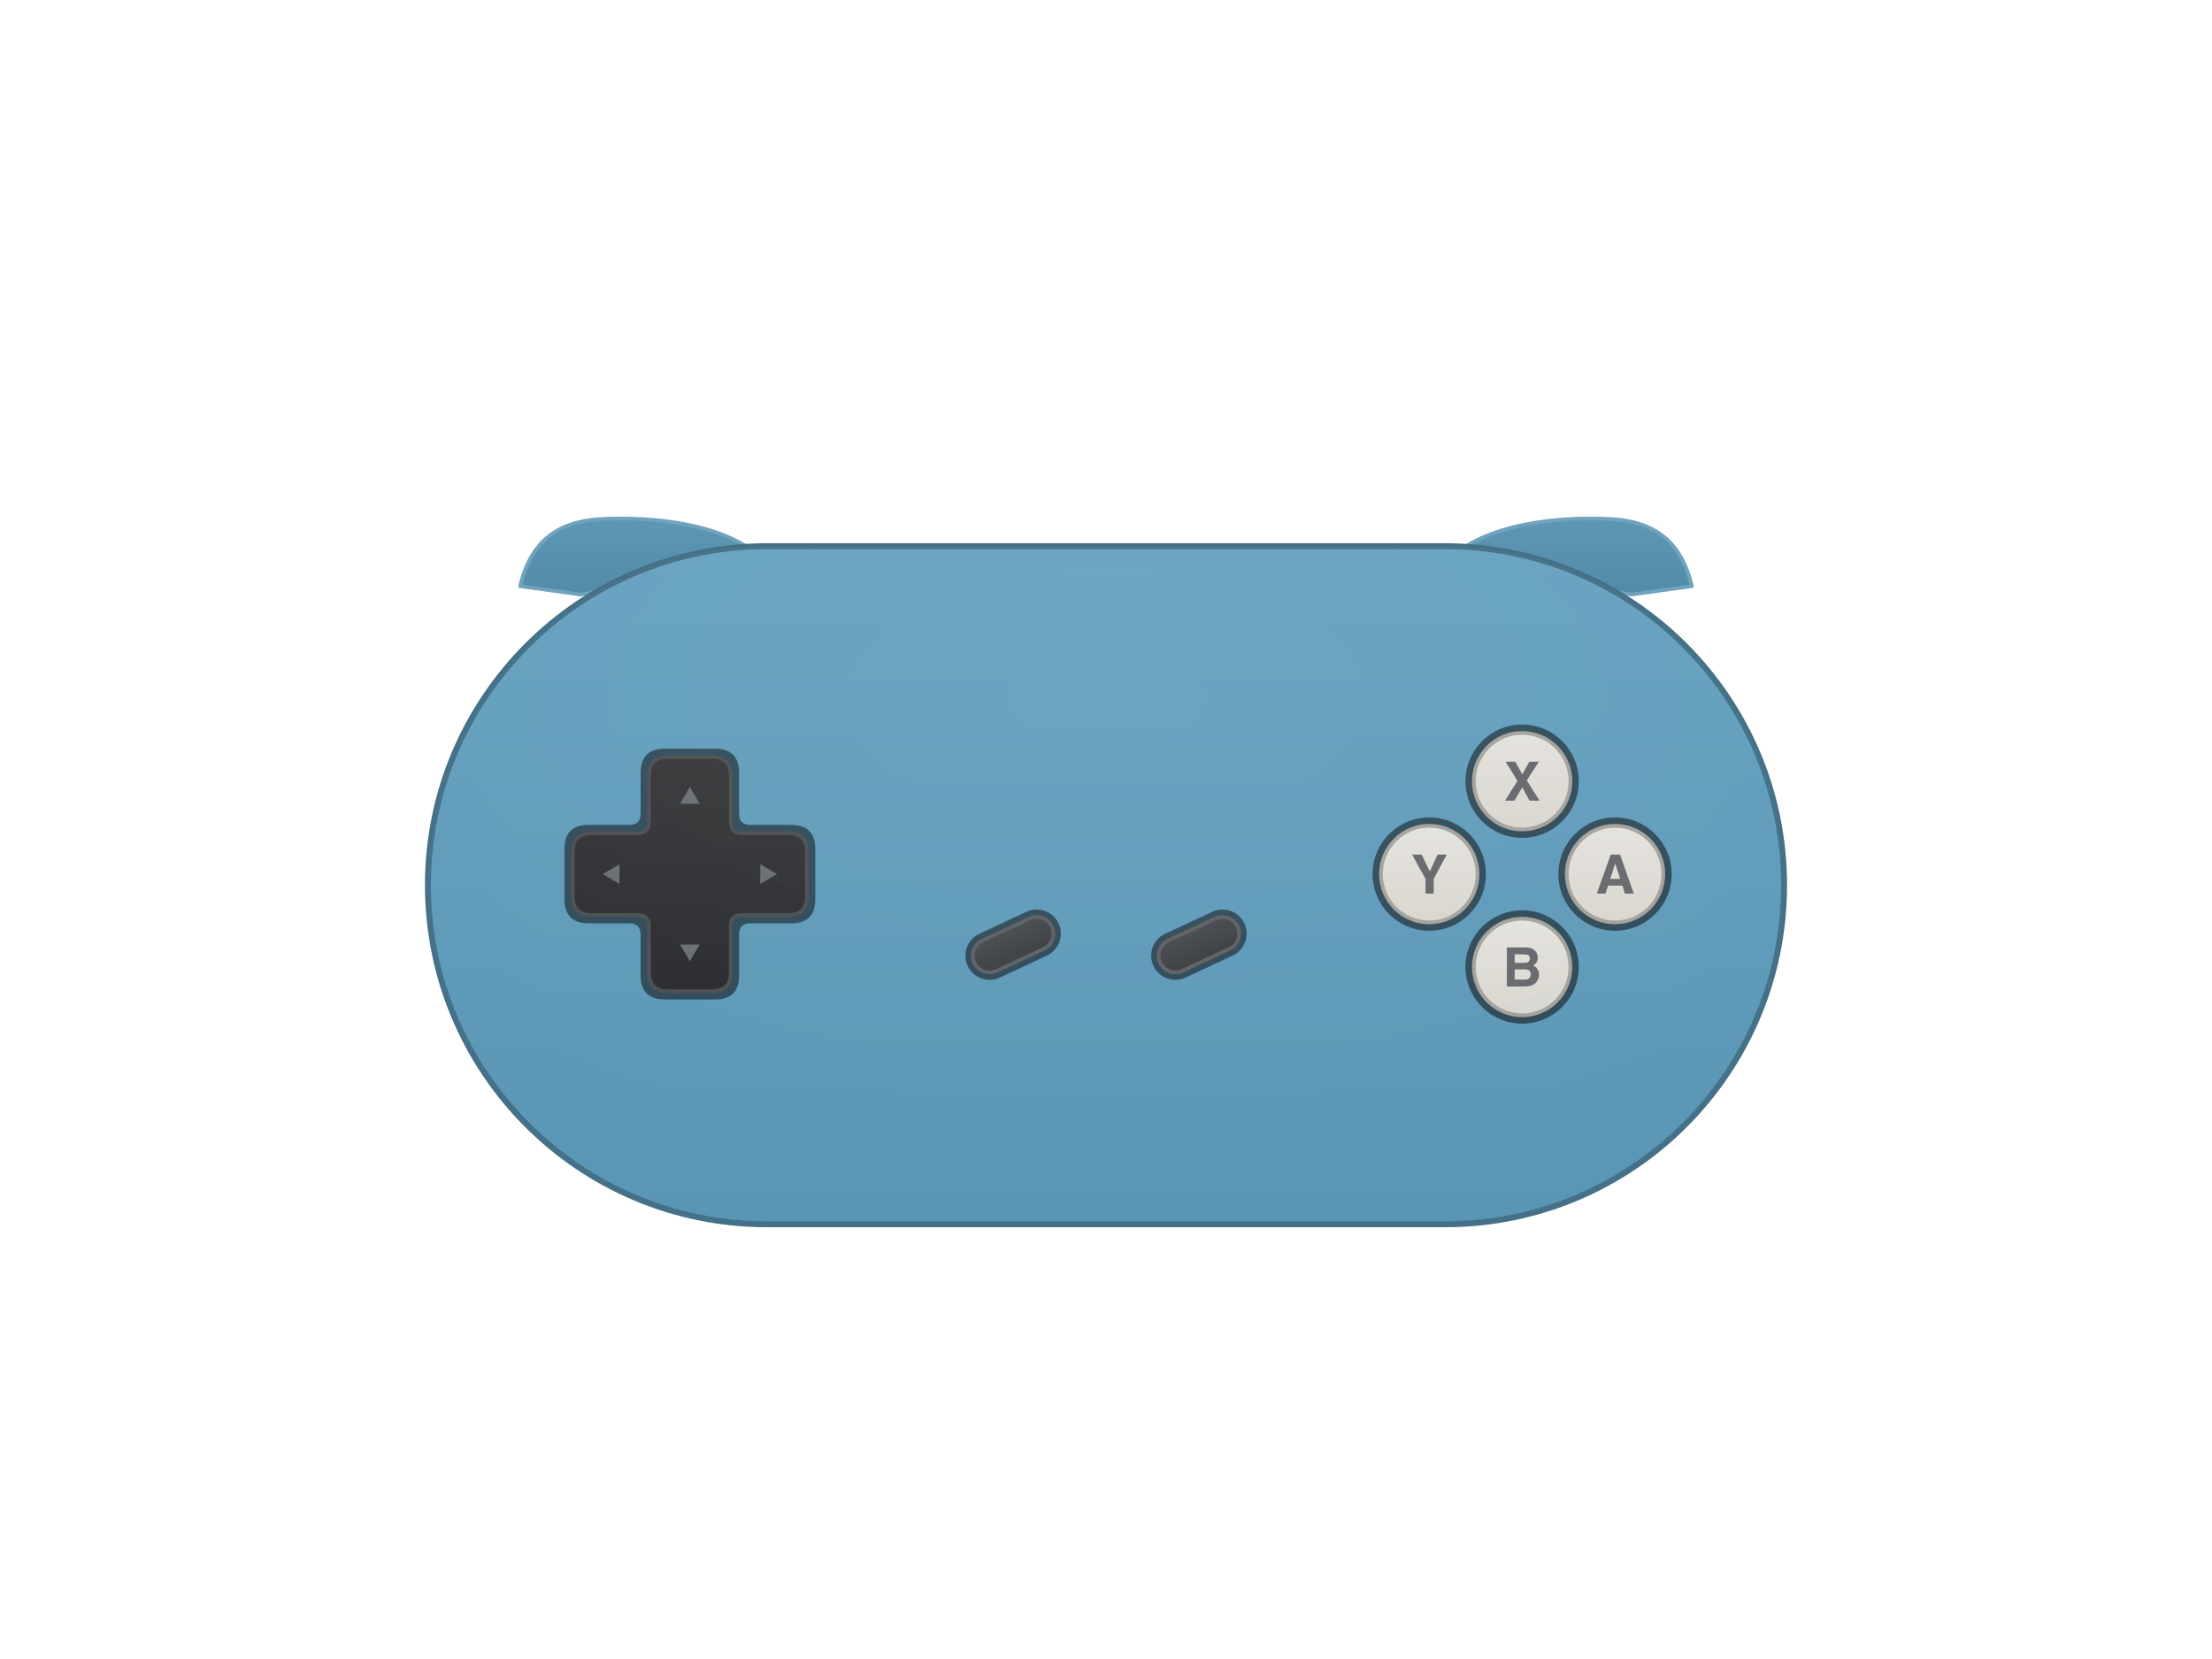
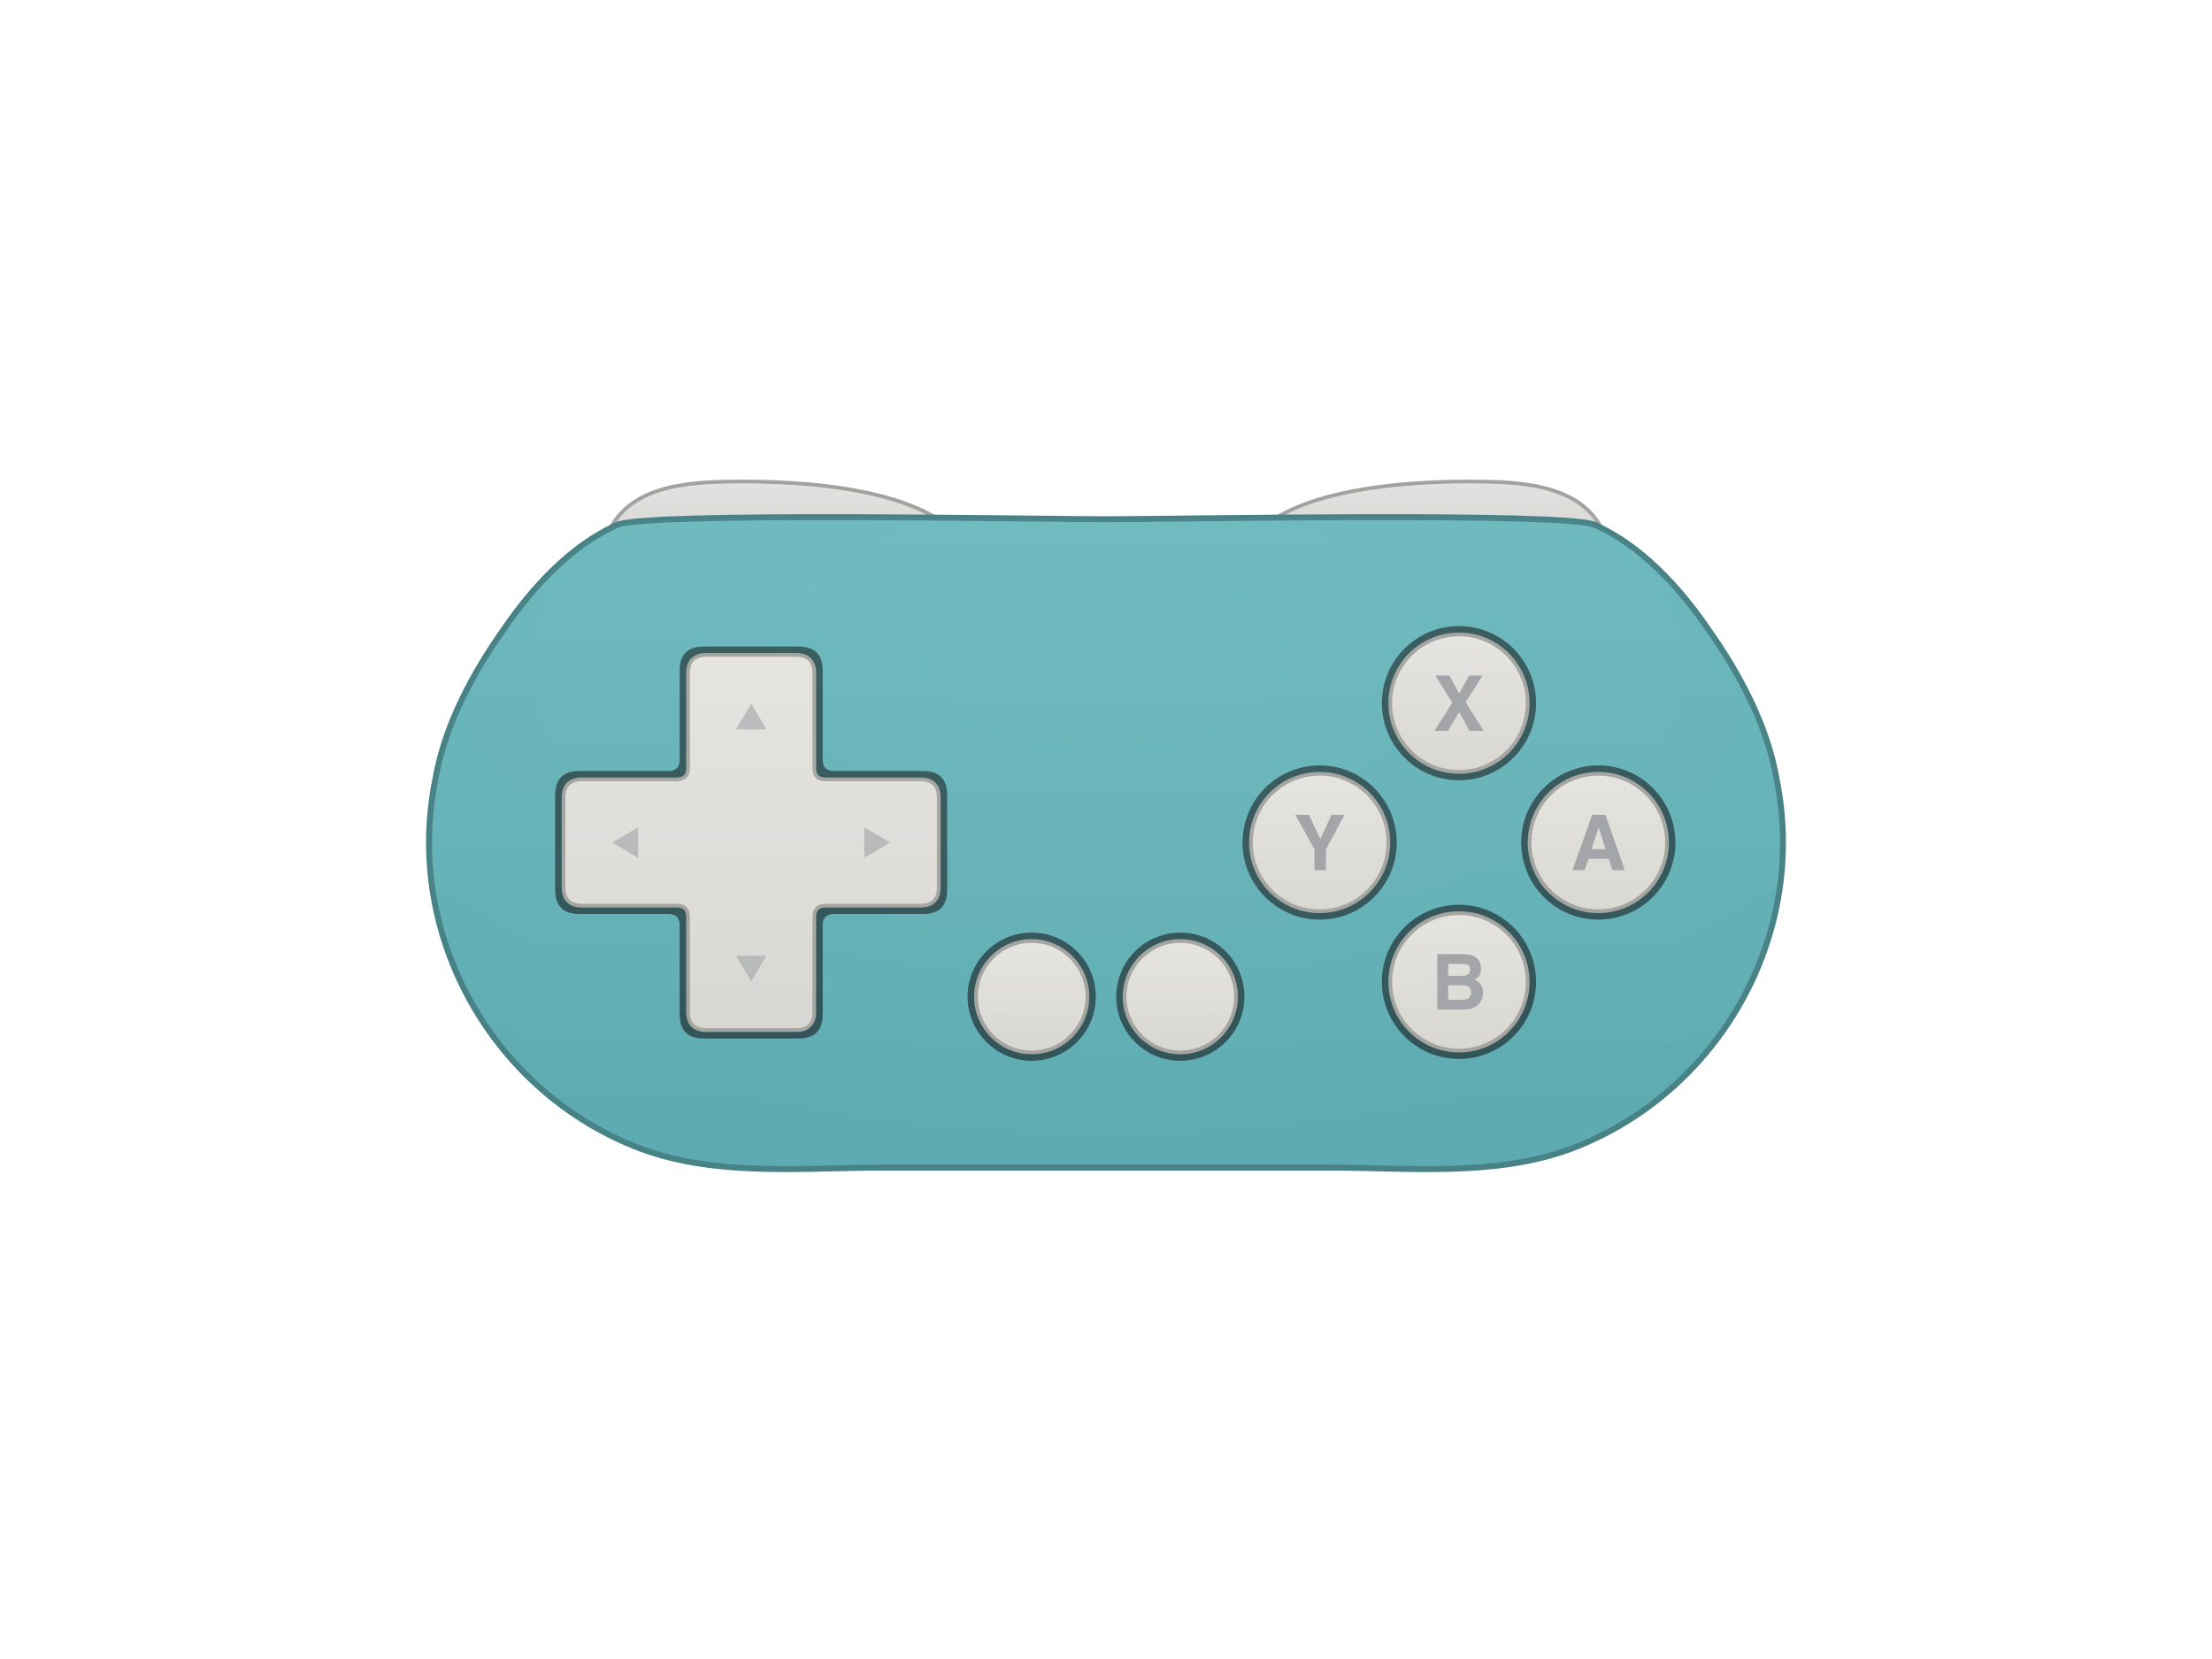
<svg xmlns="http://www.w3.org/2000/svg" version="1.2" baseProfile="tiny" width="2048" height="1536" viewBox="0 0 2048 1536">
  <defs>
    <linearGradient id="g0" x1="0" y1="0" x2="0" y2="1">
-       <stop offset="0" stop-color="#5e97b4" />
-       <stop offset="1" stop-color="#518ba7" />
+       <stop offset="0" stop-color="#e2e2e0" />
+       <stop offset="1" stop-color="#d6d6d3" />
    </linearGradient>
    <linearGradient id="g1" x1="0" y1="0" x2="0" y2="1">
-       <stop offset="0" stop-color="#66a2c0" />
-       <stop offset="1" stop-color="#5995b4" />
+       <stop offset="0" stop-color="#6ab8bd" />
+       <stop offset="1" stop-color="#5dabb1" />
    </linearGradient>
    <radialGradient id="g2" cx="0.5" cy="0.22" r="0.75">
      <stop offset="0" stop-color="#ffffff" stop-opacity="0.05" />
      <stop offset="1" stop-color="#ffffff" stop-opacity="0" />
    </radialGradient>
    <linearGradient id="g3" x1="0" y1="0" x2="0" y2="1">
-       <stop offset="0" stop-color="#37383b" />
-       <stop offset="1" stop-color="#2a2c2f" />
-     </linearGradient>
-     <linearGradient id="g4" x1="0" y1="0" x2="0" y2="1">
-       <stop offset="0" stop-color="#e4e2dc" />
-       <stop offset="1" stop-color="#d8d6cf" />
-     </linearGradient>
-     <linearGradient id="g5" x1="0" y1="0" x2="0" y2="1">
-       <stop offset="0" stop-color="#484b4f" />
-       <stop offset="1" stop-color="#3b3f42" />
+       <stop offset="0" stop-color="#e4e3df" />
+       <stop offset="1" stop-color="#d8d7d2" />
    </linearGradient>
  </defs>
  <g id="shoulders">
-     <g transform="translate(1024 819.6) scale(17.2)">
+     <g transform="translate(1024 768) scale(17.2)">
      <g id="control-lb">
-         <path d="M-18,-17.05C-19.95,-19.52 -24.5,-19.88 -27.36,-19.7C-29.7,-19.52 -31,-18.35 -31.54,-16.1L-28.3,-15.65Z" fill="url(#g0)" stroke="#70a3bd" stroke-width="0.2" stroke-linejoin="round" />
+         <path d="M-7.7,-15.5C-9.96,-18.54 -17.1,-18.86 -21.24,-18.7C-24.62,-18.54 -26.5,-17.5 -27.1,-15.1Z" fill="url(#g0)" stroke="#a2a2a0" stroke-width="0.2" stroke-linejoin="round" />
      </g>
      <g id="control-rb">
-         <path d="M18,-17.05C19.95,-19.52 24.5,-19.88 27.36,-19.7C29.7,-19.52 31,-18.35 31.54,-16.1L28.3,-15.65Z" fill="url(#g0)" stroke="#70a3bd" stroke-width="0.2" stroke-linejoin="round" />
+         <path d="M7.7,-15.5C9.96,-18.54 17.1,-18.86 21.24,-18.7C24.62,-18.54 26.5,-17.5 27.1,-15.1Z" fill="url(#g0)" stroke="#a2a2a0" stroke-width="0.2" stroke-linejoin="round" />
      </g>
    </g>
  </g>
  <g id="case">
-     <g transform="translate(1024 819.6) scale(17.2)">
-       <path d="M-18.25,-18.25H18.25A18.25,18.25 0 0 1 36.5,0V0A18.25,18.25 0 0 1 18.25,18.25H-18.25A18.25,18.25 0 0 1 -36.5,0V0A18.25,18.25 0 0 1 -18.25,-18.25Z" fill="url(#g1)" stroke="#447188" stroke-width="0.32" stroke-linejoin="round" />
+     <g transform="translate(1024 768) scale(17.2)">
+       <path d="M0,-16.7C3.5,-16.7 24.7,-17.1 26.3,-16.4C28.8,-15.3 30.9,-13 32.4,-10.8C34.1,-8.4 35.6,-5.6 36.1,-2.7C37.8,5.7 33,14.2 25,17.2C20.9,18.7 16.3,18.2 12,18.2C8.3,18.2 3.7,18.2 0,18.2C-3.7,18.2 -8.3,18.2 -12,18.2C-16.3,18.2 -20.9,18.7 -25,17.2C-33,14.2 -37.8,5.7 -36.1,-2.7C-35.6,-5.6 -34.1,-8.4 -32.4,-10.8C-30.9,-13 -28.8,-15.3 -26.3,-16.4C-24.7,-17.1 -3.5,-16.7 0,-16.7Z" fill="url(#g1)" stroke="#478286" stroke-width="0.32" stroke-linejoin="round" />
    </g>
  </g>
  <g id="controls">
-     <g transform="translate(1024 819.6) scale(17.2)">
+     <g transform="translate(1024 768) scale(17.2)">
      <g id="control-dpad">
-         <path d="M-25.05,-6.05Q-25.05,-7.35 -23.75,-7.35L-21.05,-7.35Q-19.75,-7.35 -19.75,-6.05L-19.75,-3.85Q-19.75,-3.25 -19.15,-3.25L-16.95,-3.25Q-15.65,-3.25 -15.65,-1.95L-15.65,0.75Q-15.65,2.05 -16.95,2.05L-19.15,2.05Q-19.75,2.05 -19.75,2.65L-19.75,4.85Q-19.75,6.15 -21.05,6.15L-23.75,6.15Q-25.05,6.15 -25.05,4.85L-25.05,2.65Q-25.05,2.05 -25.65,2.05L-27.85,2.05Q-29.15,2.05 -29.15,0.75L-29.15,-1.95Q-29.15,-3.25 -27.85,-3.25L-25.65,-3.25Q-25.05,-3.25 -25.05,-3.85Z" fill="#0b0c0e" fill-opacity="0.55" />
-         <path d="M-24.6,-5.9Q-24.6,-6.9 -23.6,-6.9L-21.2,-6.9Q-20.2,-6.9 -20.2,-5.9L-20.2,-3.4Q-20.2,-2.8 -19.6,-2.8L-17.1,-2.8Q-16.1,-2.8 -16.1,-1.8L-16.1,0.6Q-16.1,1.6 -17.1,1.6L-19.6,1.6Q-20.2,1.6 -20.2,2.2L-20.2,4.7Q-20.2,5.7 -21.2,5.7L-23.6,5.7Q-24.6,5.7 -24.6,4.7L-24.6,2.2Q-24.6,1.6 -25.2,1.6L-27.7,1.6Q-28.7,1.6 -28.7,0.6L-28.7,-1.8Q-28.7,-2.8 -27.7,-2.8L-25.2,-2.8Q-24.6,-2.8 -24.6,-3.4Z" fill="url(#g3)" stroke="#4e4f52" stroke-width="0.2" stroke-linejoin="round" />
+         <path d="M-22.95,-8.55Q-22.95,-9.85 -21.65,-9.85L-16.55,-9.85Q-15.25,-9.85 -15.25,-8.55L-15.25,-3.75Q-15.25,-3.15 -14.65,-3.15L-9.85,-3.15Q-8.55,-3.15 -8.55,-1.85L-8.55,3.25Q-8.55,4.55 -9.85,4.55L-14.65,4.55Q-15.25,4.55 -15.25,5.15L-15.25,9.95Q-15.25,11.25 -16.55,11.25L-21.65,11.25Q-22.95,11.25 -22.95,9.95L-22.95,5.15Q-22.95,4.55 -23.55,4.55L-28.35,4.55Q-29.65,4.55 -29.65,3.25L-29.65,-1.85Q-29.65,-3.15 -28.35,-3.15L-23.55,-3.15Q-22.95,-3.15 -22.95,-3.75Z" fill="#0b0c0e" fill-opacity="0.55" />
+         <path d="M-22.5,-8.4Q-22.5,-9.4 -21.5,-9.4L-16.7,-9.4Q-15.7,-9.4 -15.7,-8.4L-15.7,-3.3Q-15.7,-2.7 -15.1,-2.7L-10,-2.7Q-9,-2.7 -9,-1.7L-9,3.1Q-9,4.1 -10,4.1L-15.1,4.1Q-15.7,4.1 -15.7,4.7L-15.7,9.8Q-15.7,10.8 -16.7,10.8L-21.5,10.8Q-22.5,10.8 -22.5,9.8L-22.5,4.7Q-22.5,4.1 -23.1,4.1L-28.2,4.1Q-29.2,4.1 -29.2,3.1L-29.2,-1.7Q-29.2,-2.7 -28.2,-2.7L-23.1,-2.7Q-22.5,-2.7 -22.5,-3.3Z" fill="url(#g3)" stroke="#a3a39f" stroke-width="0.2" stroke-linejoin="round" />
      </g>
      <g id="control-north">
-         <path d="M19.35,-5.6A3.05,3.05 0 1 0 25.45,-5.6A3.05,3.05 0 1 0 19.35,-5.6Z" fill="#0b0c0e" fill-opacity="0.55" />
-         <path d="M19.8,-5.6A2.6,2.6 0 1 0 25,-5.6A2.6,2.6 0 1 0 19.8,-5.6Z" fill="url(#g4)" stroke="#a3a29d" stroke-width="0.2" />
+         <path d="M14.85,-6.8A4.15,4.15 0 1 0 23.15,-6.8A4.15,4.15 0 1 0 14.85,-6.8Z" fill="#0b0c0e" fill-opacity="0.55" />
+         <path d="M15.3,-6.8A3.7,3.7 0 1 0 22.7,-6.8A3.7,3.7 0 1 0 15.3,-6.8Z" fill="url(#g3)" stroke="#a3a39f" stroke-width="0.2" />
      </g>
      <g id="control-west">
-         <path d="M14.35,-0.6A3.05,3.05 0 1 0 20.45,-0.6A3.05,3.05 0 1 0 14.35,-0.6Z" fill="#0b0c0e" fill-opacity="0.55" />
-         <path d="M14.8,-0.6A2.6,2.6 0 1 0 20,-0.6A2.6,2.6 0 1 0 14.8,-0.6Z" fill="url(#g4)" stroke="#a3a29d" stroke-width="0.2" />
+         <path d="M7.35,0.7A4.15,4.15 0 1 0 15.65,0.7A4.15,4.15 0 1 0 7.35,0.7Z" fill="#0b0c0e" fill-opacity="0.55" />
+         <path d="M7.8,0.7A3.7,3.7 0 1 0 15.2,0.7A3.7,3.7 0 1 0 7.8,0.7Z" fill="url(#g3)" stroke="#a3a39f" stroke-width="0.2" />
      </g>
      <g id="control-east">
-         <path d="M24.35,-0.6A3.05,3.05 0 1 0 30.45,-0.6A3.05,3.05 0 1 0 24.35,-0.6Z" fill="#0b0c0e" fill-opacity="0.55" />
-         <path d="M24.8,-0.6A2.6,2.6 0 1 0 30,-0.6A2.6,2.6 0 1 0 24.8,-0.6Z" fill="url(#g4)" stroke="#a3a29d" stroke-width="0.2" />
+         <path d="M22.35,0.7A4.15,4.15 0 1 0 30.65,0.7A4.15,4.15 0 1 0 22.35,0.7Z" fill="#0b0c0e" fill-opacity="0.55" />
+         <path d="M22.8,0.7A3.7,3.7 0 1 0 30.2,0.7A3.7,3.7 0 1 0 22.8,0.7Z" fill="url(#g3)" stroke="#a3a39f" stroke-width="0.2" />
      </g>
      <g id="control-south">
-         <path d="M19.35,4.4A3.05,3.05 0 1 0 25.45,4.4A3.05,3.05 0 1 0 19.35,4.4Z" fill="#0b0c0e" fill-opacity="0.55" />
-         <path d="M19.8,4.4A2.6,2.6 0 1 0 25,4.4A2.6,2.6 0 1 0 19.8,4.4Z" fill="url(#g4)" stroke="#a3a29d" stroke-width="0.2" />
+         <path d="M14.85,8.2A4.15,4.15 0 1 0 23.15,8.2A4.15,4.15 0 1 0 14.85,8.2Z" fill="#0b0c0e" fill-opacity="0.55" />
+         <path d="M15.3,8.2A3.7,3.7 0 1 0 22.7,8.2A3.7,3.7 0 1 0 15.3,8.2Z" fill="url(#g3)" stroke="#a3a39f" stroke-width="0.2" />
      </g>
      <g id="control-view">
-         <g transform="rotate(-25 -5 3.2)">
-           <path d="M-6.4,1.9H-3.6A1.3,1.3 0 0 1 -2.3,3.2V3.2A1.3,1.3 0 0 1 -3.6,4.5H-6.4A1.3,1.3 0 0 1 -7.7,3.2V3.2A1.3,1.3 0 0 1 -6.4,1.9Z" fill="#0b0c0e" fill-opacity="0.55" />
-           <path d="M-6.4,2.3H-3.6A0.9,0.9 0 0 1 -2.7,3.2V3.2A0.9,0.9 0 0 1 -3.6,4.1H-6.4A0.9,0.9 0 0 1 -7.3,3.2V3.2A0.9,0.9 0 0 1 -6.4,2.3Z" fill="url(#g5)" stroke="#5d6064" stroke-width="0.2" stroke-linejoin="round" />
-         </g>
+         <path d="M-7.45,9A3.45,3.45 0 1 0 -0.55,9A3.45,3.45 0 1 0 -7.45,9Z" fill="#0b0c0e" fill-opacity="0.55" />
+         <path d="M-7,9A3,3 0 1 0 -1,9A3,3 0 1 0 -7,9Z" fill="url(#g3)" stroke="#a3a39f" stroke-width="0.2" />
      </g>
      <g id="control-menu">
-         <g transform="rotate(-25 5 3.2)">
-           <path d="M3.6,1.9H6.4A1.3,1.3 0 0 1 7.7,3.2V3.2A1.3,1.3 0 0 1 6.4,4.5H3.6A1.3,1.3 0 0 1 2.3,3.2V3.2A1.3,1.3 0 0 1 3.6,1.9Z" fill="#0b0c0e" fill-opacity="0.55" />
-           <path d="M3.6,2.3H6.4A0.9,0.9 0 0 1 7.3,3.2V3.2A0.9,0.9 0 0 1 6.4,4.1H3.6A0.9,0.9 0 0 1 2.7,3.2V3.2A0.9,0.9 0 0 1 3.6,2.3Z" fill="url(#g5)" stroke="#5d6064" stroke-width="0.2" stroke-linejoin="round" />
-         </g>
+         <path d="M0.55,9A3.45,3.45 0 1 0 7.45,9A3.45,3.45 0 1 0 0.55,9Z" fill="#0b0c0e" fill-opacity="0.55" />
+         <path d="M1,9A3,3 0 1 0 7,9A3,3 0 1 0 1,9Z" fill="url(#g3)" stroke="#a3a39f" stroke-width="0.2" />
      </g>
    </g>
  </g>
  <g id="highlights">
-     <g transform="translate(1024 819.6) scale(17.2)">
-       <path d="M-18.25,-18.25H18.25A18.25,18.25 0 0 1 36.5,0V0A18.25,18.25 0 0 1 18.25,18.25H-18.25A18.25,18.25 0 0 1 -36.5,0V0A18.25,18.25 0 0 1 -18.25,-18.25Z" fill="url(#g2)" />
+     <g transform="translate(1024 768) scale(17.2)">
+       <path d="M0,-16.7C3.5,-16.7 24.7,-17.1 26.3,-16.4C28.8,-15.3 30.9,-13 32.4,-10.8C34.1,-8.4 35.6,-5.6 36.1,-2.7C37.8,5.7 33,14.2 25,17.2C20.9,18.7 16.3,18.2 12,18.2C8.3,18.2 3.7,18.2 0,18.2C-3.7,18.2 -8.3,18.2 -12,18.2C-16.3,18.2 -20.9,18.7 -25,17.2C-33,14.2 -37.8,5.7 -36.1,-2.7C-35.6,-5.6 -34.1,-8.4 -32.4,-10.8C-30.9,-13 -28.8,-15.3 -26.3,-16.4C-24.7,-17.1 -3.5,-16.7 0,-16.7Z" fill="url(#g2)" />
    </g>
  </g>
  <g id="legends">
-     <g transform="translate(1024 819.6) scale(17.2)">
+     <g transform="translate(1024 768) scale(17.2)">
      <g id="legend-dpad">
-         <path d="M-22.4,-5.29L-21.87,-4.39L-22.93,-4.39Z" fill="#7c8086" fill-opacity="0.8" />
-         <path d="M-22.4,4.09L-22.93,3.19L-21.87,3.19Z" fill="#7c8086" fill-opacity="0.8" />
-         <path d="M-27.09,-0.6L-26.19,-1.13L-26.19,-0.07Z" fill="#7c8086" fill-opacity="0.8" />
-         <path d="M-17.71,-0.6L-18.61,-0.07L-18.61,-1.13Z" fill="#7c8086" fill-opacity="0.8" />
+         <path d="M-19.1,-6.78L-18.28,-5.39L-19.92,-5.39Z" fill="#b0b2b4" fill-opacity="0.8" />
+         <path d="M-19.1,8.18L-19.92,6.79L-18.28,6.79Z" fill="#b0b2b4" fill-opacity="0.8" />
+         <path d="M-26.58,0.7L-25.19,-0.12L-25.19,1.52Z" fill="#b0b2b4" fill-opacity="0.8" />
+         <path d="M-11.62,0.7L-13.01,1.52L-13.01,-0.12Z" fill="#b0b2b4" fill-opacity="0.8" />
      </g>
      <g id="legend-north">
-         <path d="M23.34 -4.55H22.8L22.41 -5.27L21.98 -4.55H21.48L22.15 -5.62L21.51 -6.65H22.03L22.41 -5.97L22.79 -6.65H23.3L22.65 -5.64Z" fill="#6a6c70" />
+         <path d="M20.33 -5.31H19.57L19.01 -6.32L18.41 -5.31H17.68L18.64 -6.83L17.73 -8.29H18.48L19.01 -7.32L19.55 -8.29H20.27L19.36 -6.85Z" fill="#a3a5a8" />
      </g>
      <g id="legend-west">
-         <path d="M18.34 -1.65 17.64 -0.34V0.45H17.2V-0.34L16.48 -1.65H16.99L17.43 -0.74L17.85 -1.65Z" fill="#6a6c70" />
+         <path d="M12.84 -0.79 11.84 1.07V2.19H11.22V1.07L10.19 -0.79H10.92L11.54 0.51L12.14 -0.79Z" fill="#a3a5a8" />
      </g>
      <g id="legend-east">
-         <path d="M27.8 0.02H27.03L26.88 0.45H26.42L27.17 -1.65H27.67L28.41 0.45H27.93ZM27.68 -0.34 27.41 -1.17 27.14 -0.34Z" fill="#6a6c70" />
+         <path d="M27.07 1.58H25.97L25.76 2.19H25.11L26.17 -0.79H26.88L27.93 2.19H27.26ZM26.89 1.06 26.52 -0.11 26.13 1.06Z" fill="#a3a5a8" />
      </g>
      <g id="legend-south">
-         <path d="M22.53 5.45H21.58V3.35H22.6Q22.98 3.36 23.14 3.58Q23.24 3.71 23.24 3.9Q23.24 4.09 23.14 4.2Q23.09 4.27 22.98 4.32Q23.14 4.38 23.22 4.51Q23.31 4.63 23.31 4.82Q23.31 5 23.21 5.15Q23.15 5.25 23.06 5.31Q22.96 5.39 22.83 5.42Q22.69 5.45 22.53 5.45ZM22.52 4.53H22V5.08H22.51Q22.65 5.08 22.72 5.05Q22.86 4.98 22.86 4.79Q22.86 4.62 22.73 4.56Q22.65 4.53 22.52 4.53ZM22.73 4.13Q22.82 4.07 22.82 3.94Q22.82 3.8 22.71 3.75Q22.61 3.72 22.46 3.72H22V4.18H22.51Q22.65 4.18 22.73 4.13Z" fill="#6a6c70" />
+         <path d="M19.18 9.69H17.83V6.71H19.28Q19.83 6.72 20.06 7.03Q20.19 7.22 20.19 7.48Q20.19 7.75 20.06 7.92Q19.98 8.01 19.83 8.09Q20.06 8.17 20.17 8.35Q20.29 8.53 20.29 8.79Q20.29 9.06 20.16 9.27Q20.07 9.41 19.94 9.5Q19.8 9.61 19.61 9.65Q19.41 9.69 19.18 9.69ZM19.17 8.38H18.42V9.17H19.16Q19.35 9.17 19.46 9.12Q19.66 9.02 19.66 8.75Q19.66 8.52 19.47 8.43Q19.36 8.38 19.17 8.38ZM19.48 7.81Q19.6 7.74 19.6 7.55Q19.6 7.34 19.44 7.27Q19.3 7.23 19.08 7.23H18.42V7.88H19.16Q19.35 7.88 19.48 7.81Z" fill="#a3a5a8" />
      </g>
    </g>
  </g>
</svg>
